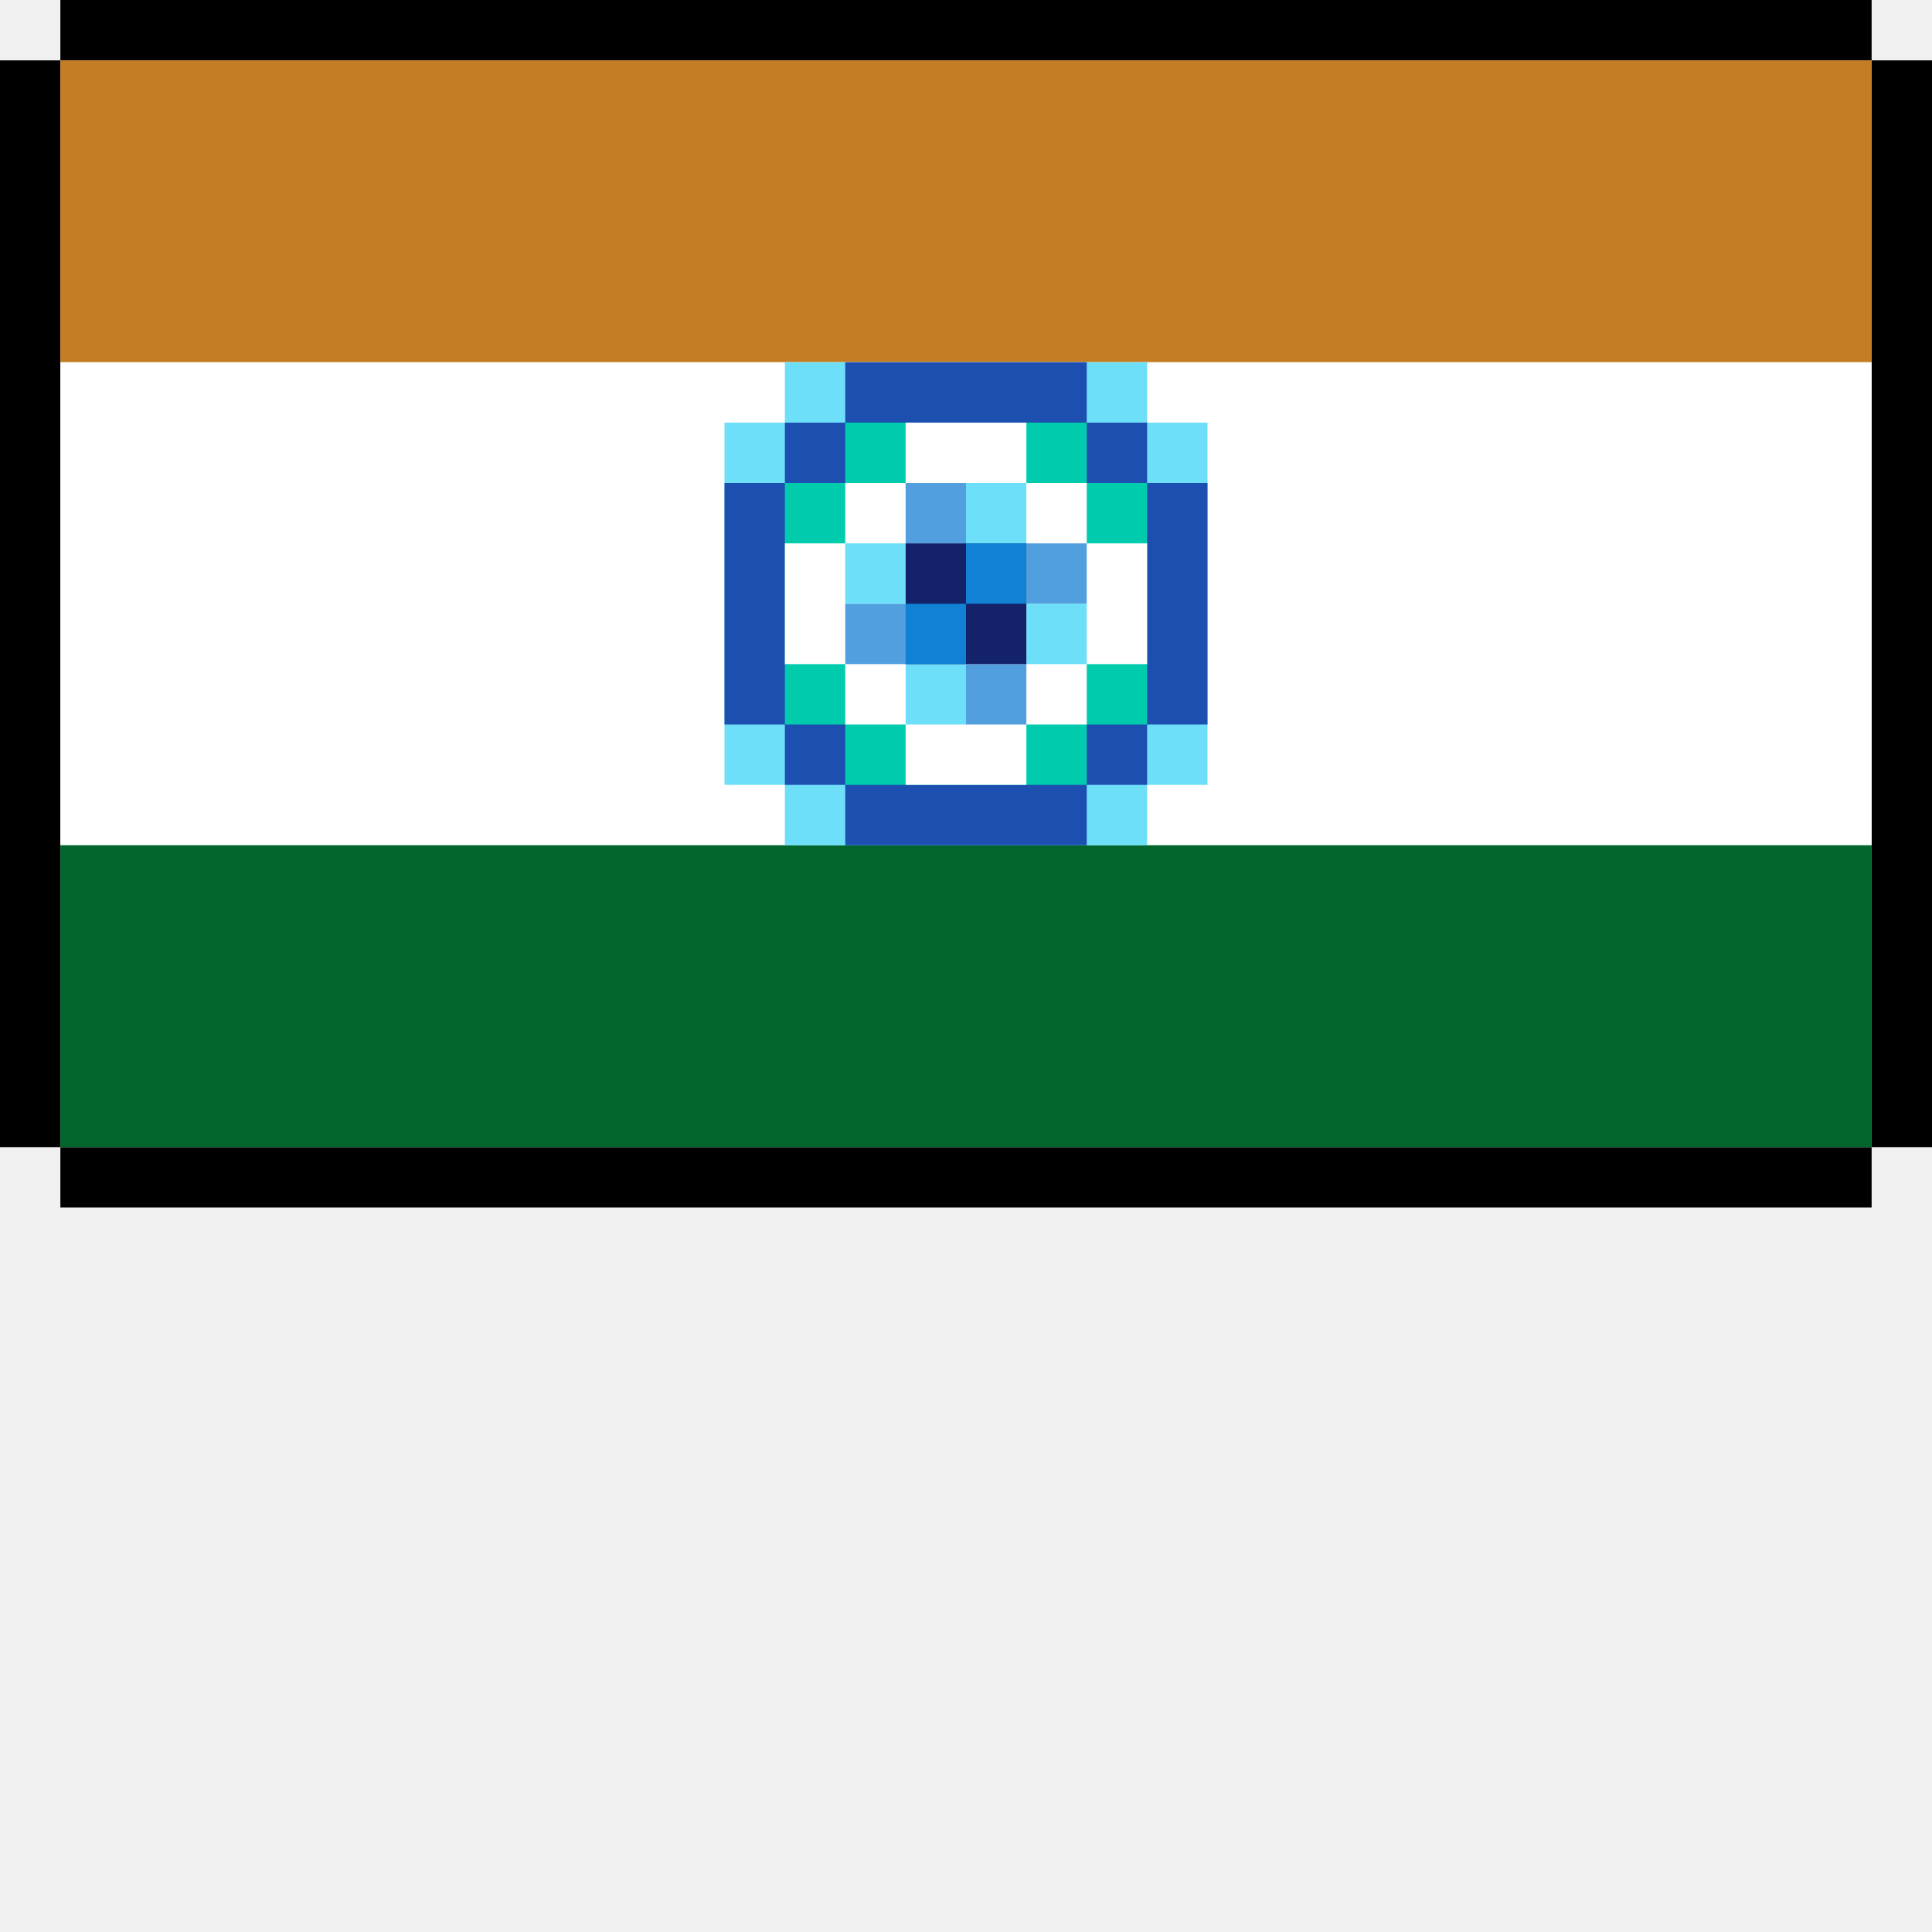
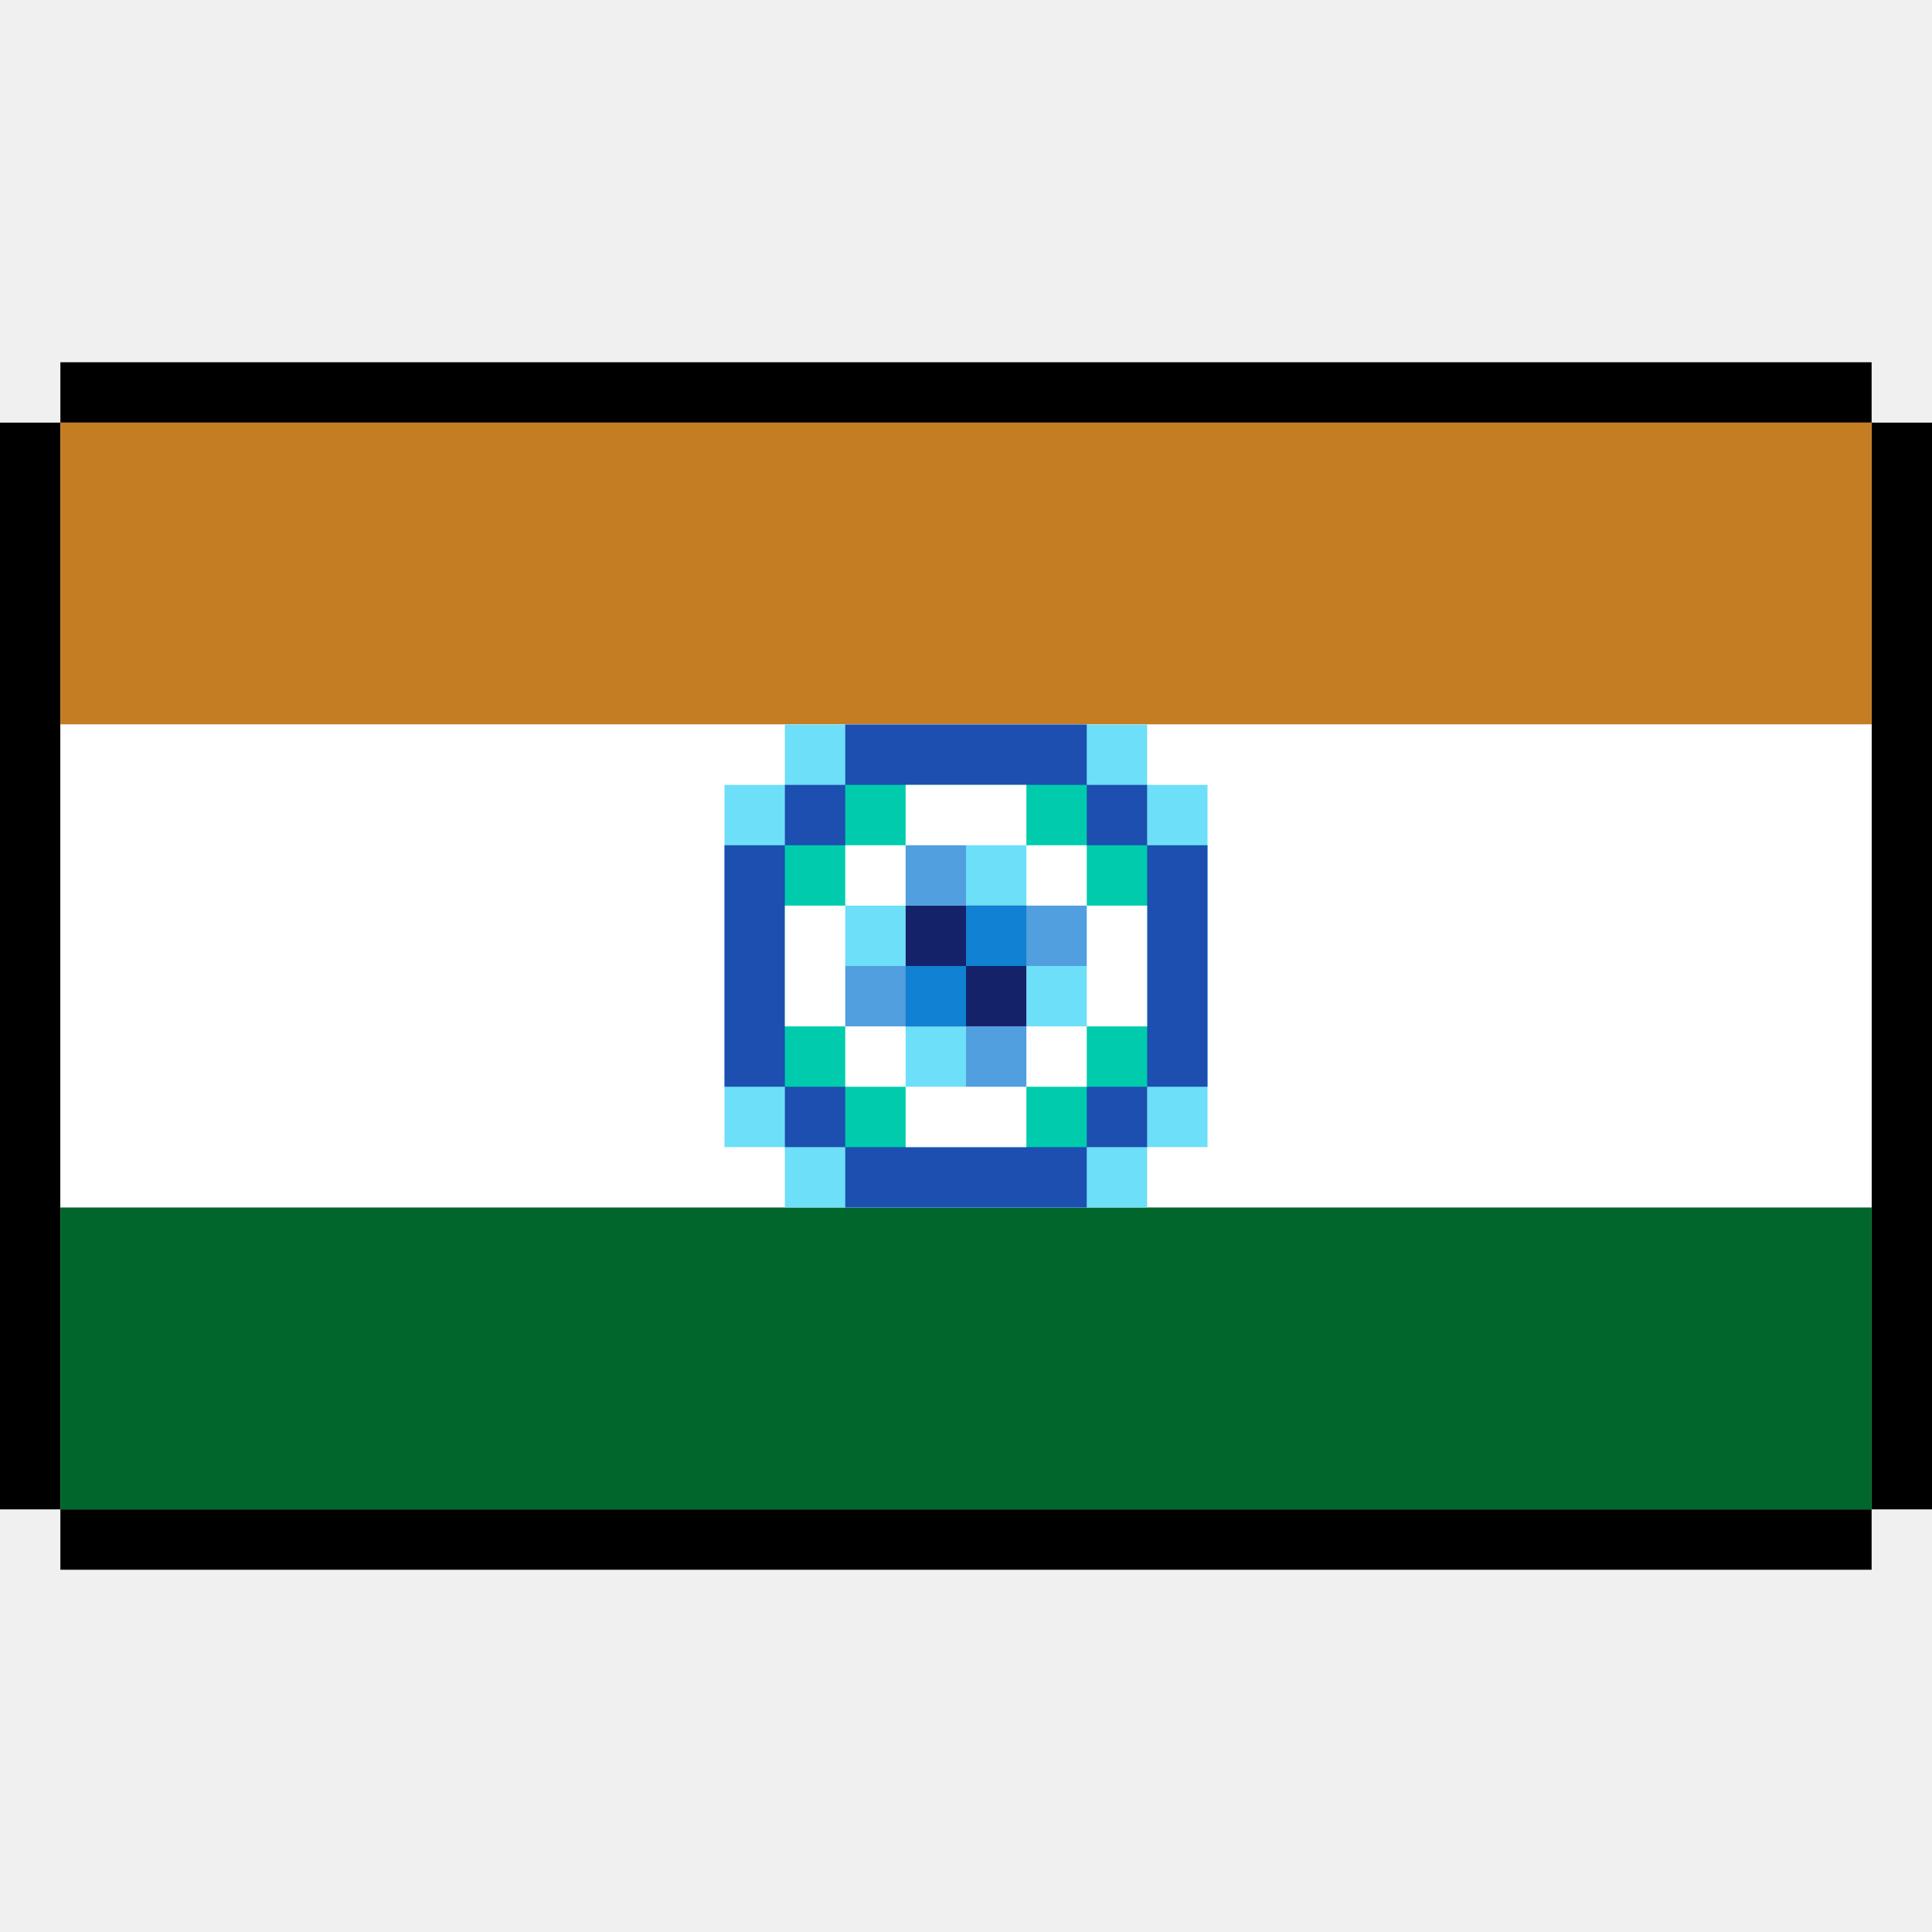
- <svg xmlns="http://www.w3.org/2000/svg" width="32" height="32" viewBox="0 0 32 32">
+ <svg xmlns="http://www.w3.org/2000/svg" width="32" height="32" viewBox="0 0 32 20">
  <g id="borders">
    <rect id="borderTop" x="1" y="0" width="30" height="1" fill="currentColor" />
    <rect id="borderLeft" x="0" y="1" width="1" height="18" fill="currentColor" />
    <rect id="borderBottom" x="1" y="19" width="30" height="1" fill="currentColor" />
    <rect id="borderRight" x="31" y="1" width="1" height="18" fill="currentColor" />
  </g>
  <g id="flag">
    <path id="Saffron" fill="#c47d22" d="m 1,1 h 30 v 5 h -30 z" />
    <path id="White" fill="#ffffff" d="m 1,6 h 30 v 8 h -30 z" />
    <path id="Green" fill="#00662c" d="m 1,14 h 30 v 5 h -30 z" />
    <path id="AshokaChakraBg" fill="#6ddff8" d="m 13,6 v 1 h -1 v 6 h 1 v 1 h 6 v -1 h 1 v -6 h -1 v -1 z" />
    <path id="AshokaChakraBorder" fill="#1c4fb0" d="m 14,6 v 1 h -1 v 1 h -1 v 4 h 1 v 1 h 1 v 1 h 4 v -1 h 1 v -1 h 1 v -4 h -1 v -1 h -1 v -1 z" />
    <path id="AshokaChakraBorder2" fill="#00ccad" d="m 14,7 v 1 h -1 v 4 h 1 v 1 h 4 v -1 h 1 v -4 h -1 v -1 z" />
    <path id="AshokaChakraInnerBg" fill="#ffffff" d="m 15,7 v 1 h -1 v 1 h -1 v 2 h 1 v 1 h 1 v 1 h 2 v -1 h 1 v -1 h 1 v -2 h -1 v -1 h -1 v -1 z" />
    <path id="AshokaChakraInnerFg1" fill="#519fdf" d="m 15,8 v 1 h 1 v -1 z m 2,1 v 1 h 1 v -1 z m -3,1 v 1 h 1 v -1 z m 2,1 v 1 h 1 v -1 z" />
    <path id="AshokaChakraInnerFg2" fill="#6ddff8" d="m 16,8 v 1 h 1 v -1 z m -2,1 v 1 h 1 v -1 z m 3,1 v 1 h 1 v -1 z m -2,1 v 1 h 1 v -1 z" />
    <path id="AshokaChakraInnerFg3" fill="#142269" d="m 15,9 h 2 v 2 h -2 z" />
    <path id="AshokaChakraInnerFg4" fill="#1081d3" d="m 17,9 v 1 h -1 v -1 z m -1,1 v 1 h -1 v -1 z" />
  </g>
</svg>
